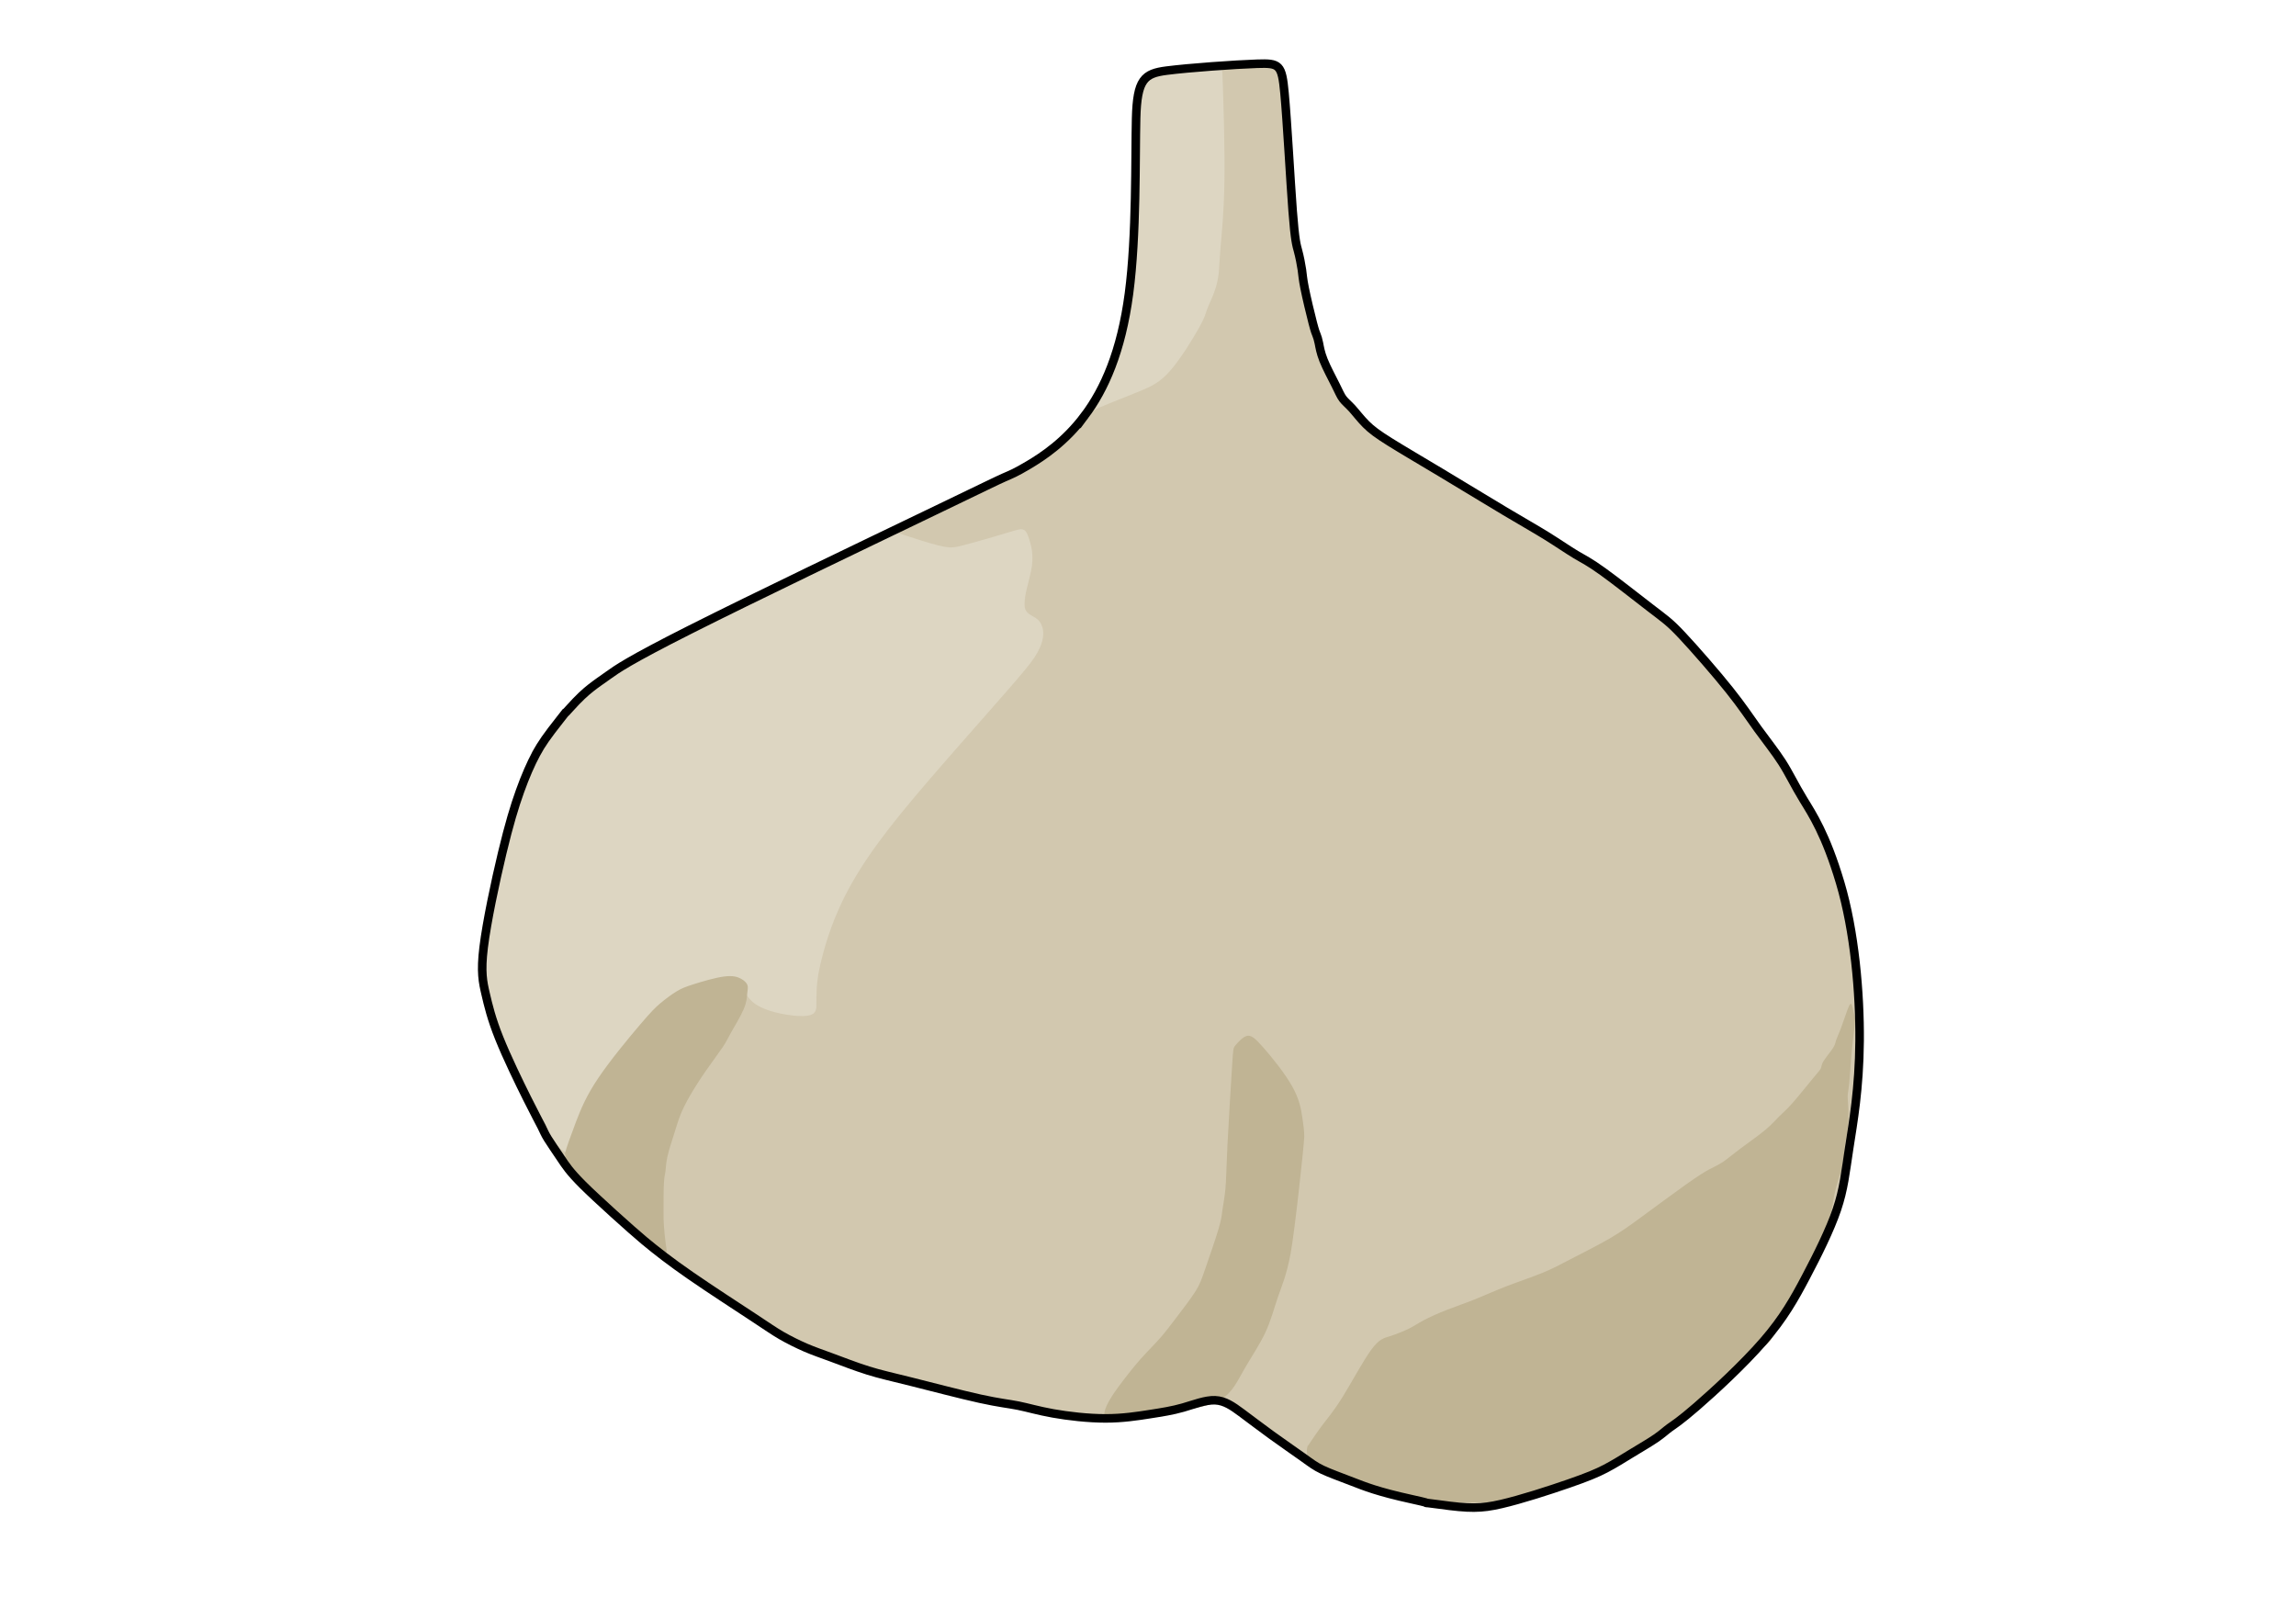
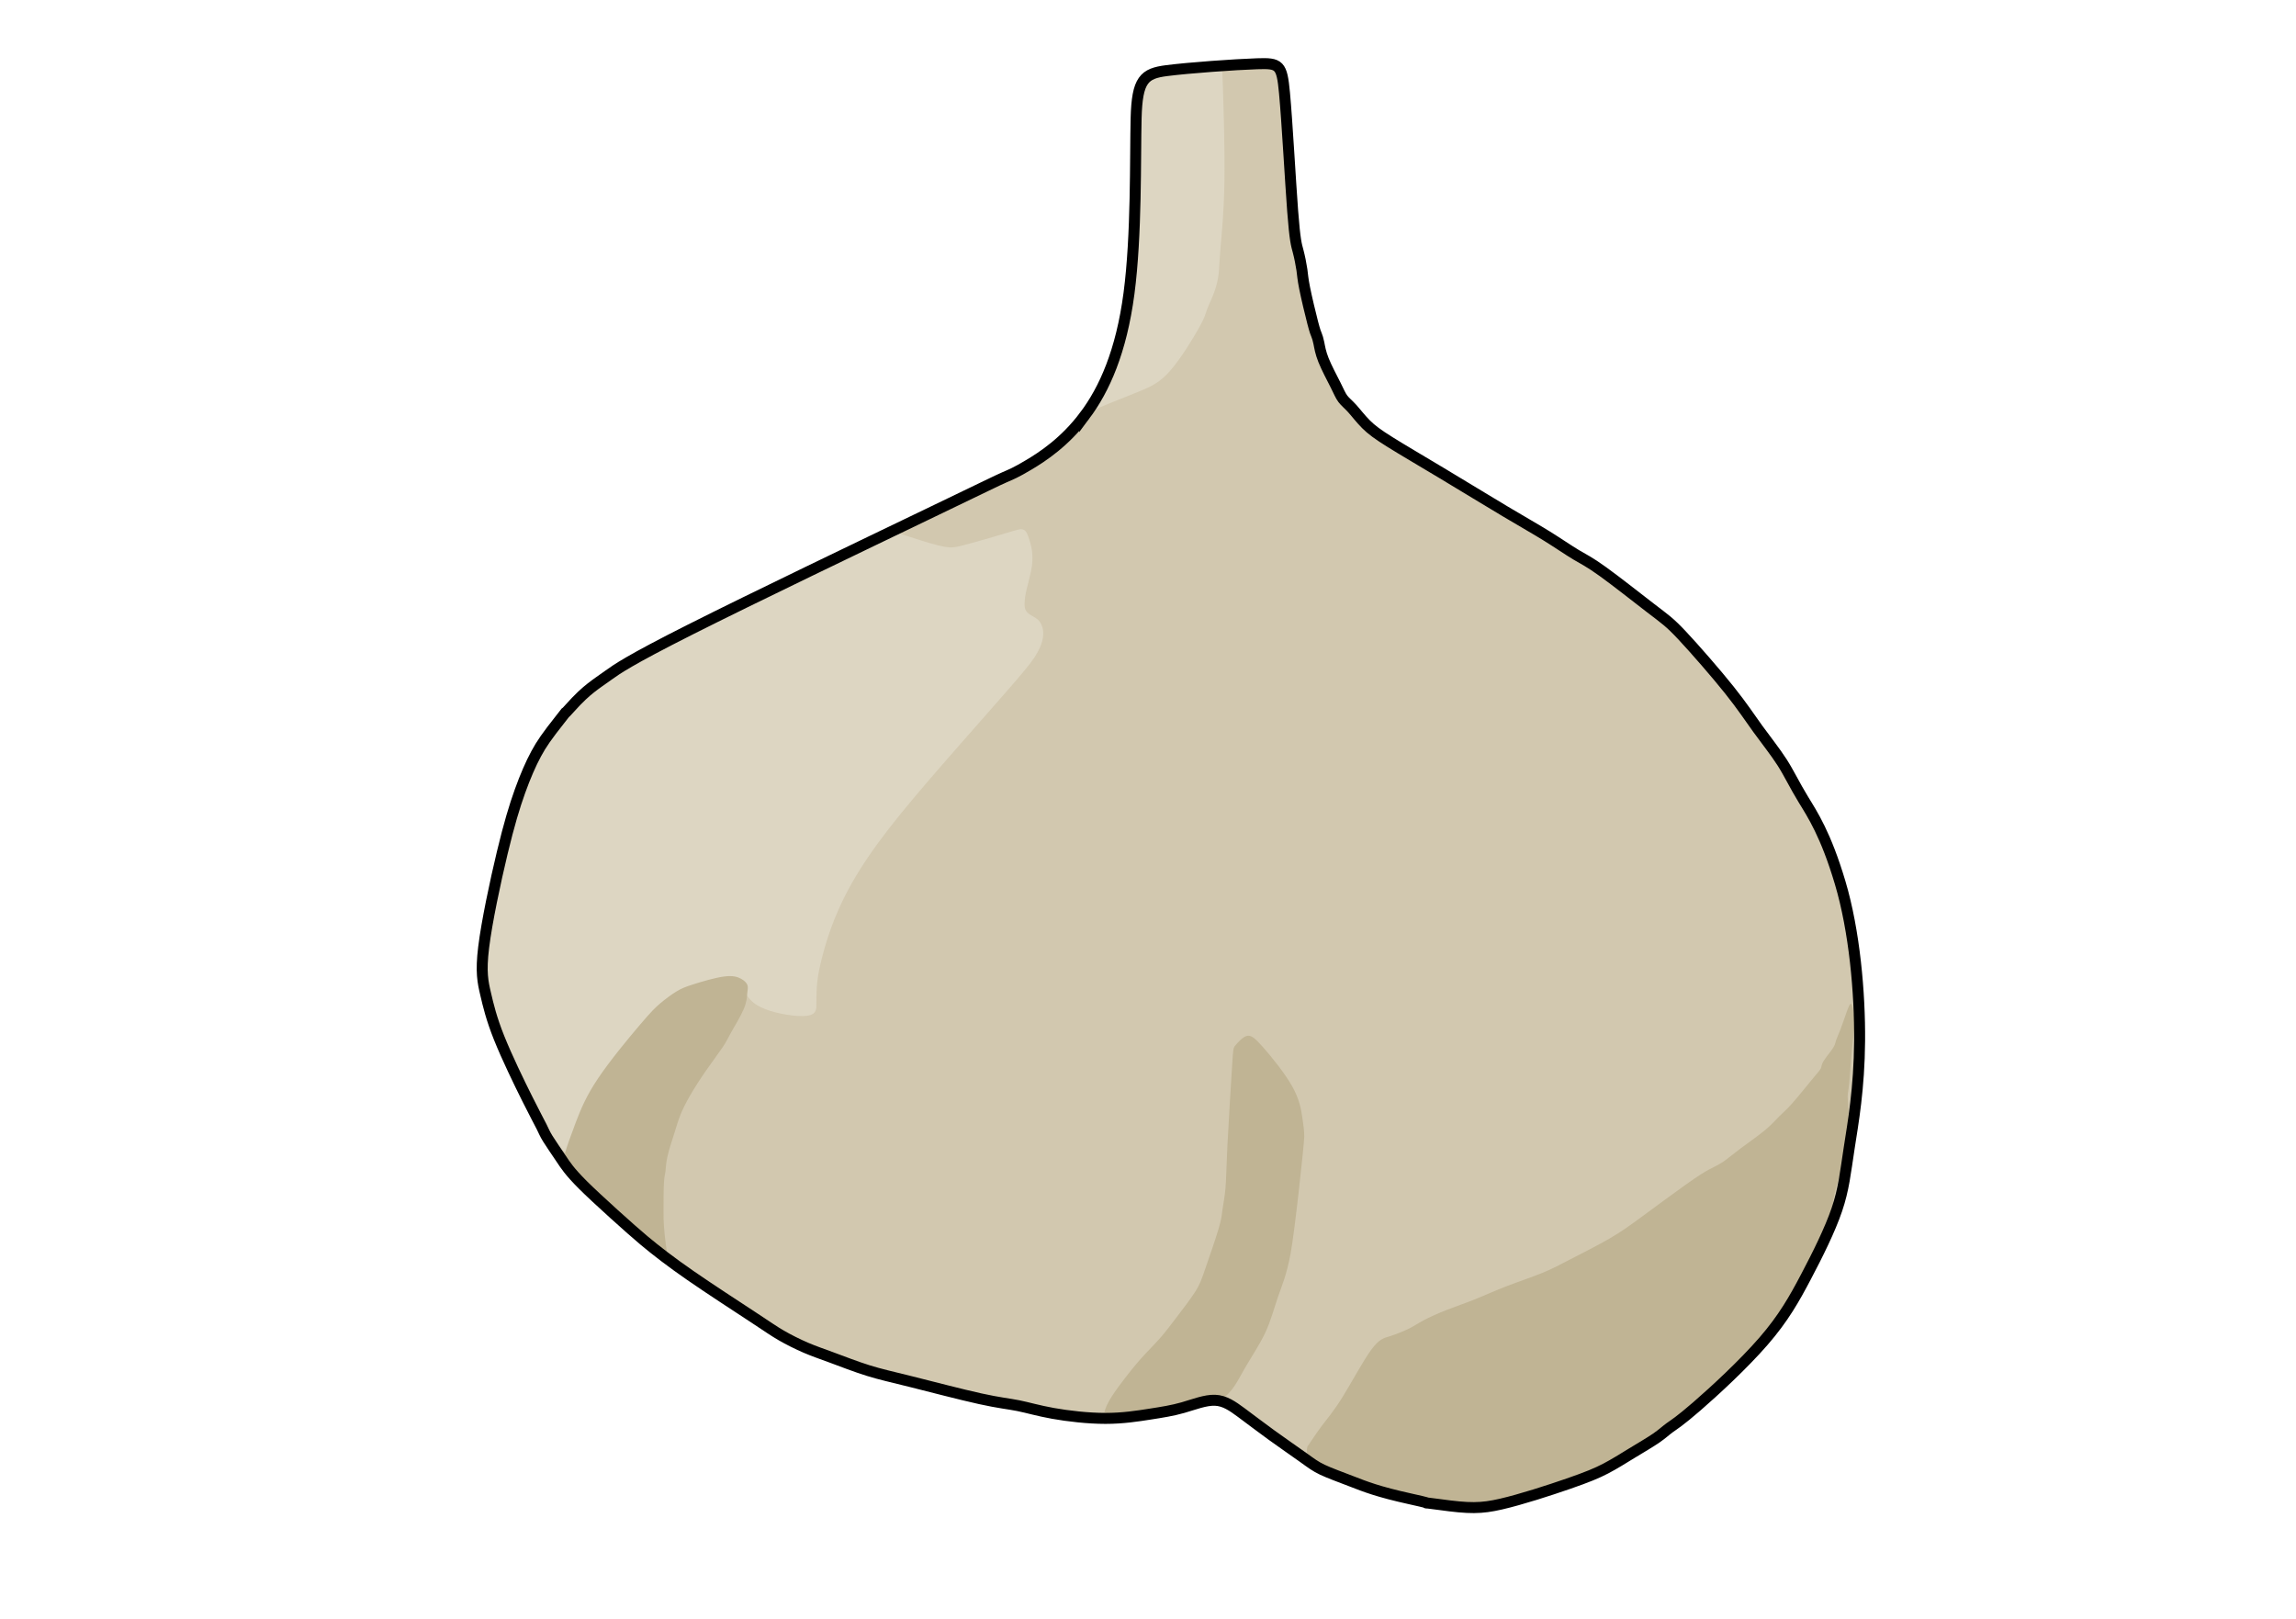
<svg xmlns="http://www.w3.org/2000/svg" version="1.1" id="svg1" width="793.6" height="559.36" viewBox="0 0 793.6 559.36">
  <defs id="defs1">
    </defs>
  <g id="g1">
    <path style="display:inline;fill:#d1c7ae;fill-opacity:0.992;stroke:none;stroke-width:1.89;stroke-dasharray:none;stroke-opacity:1" d="m 321.767,192.376 c 4.356,-5.814 8.097,-14.147 9.798,-27.028 1.701,-12.881 1.357,-30.069 1.572,-38.671 0.215,-8.602 1.787,-9.912 6.741,-10.546 4.954,-0.635 15.047,-1.355 19.997,-1.52 4.951,-0.165 5.462,0.176 6.049,6.474 0.587,6.297 1.294,19.385 1.803,26.073 0.509,6.688 0.85,7.54 1.191,8.82 0.341,1.279 0.682,2.985 0.853,4.179 0.171,1.194 0.171,1.876 0.597,4.008 0.426,2.132 1.279,5.714 1.791,7.675 0.512,1.961 0.682,2.303 0.853,2.729 0.171,0.426 0.341,0.938 0.512,1.791 0.171,0.853 0.341,2.047 1.023,3.752 0.682,1.706 1.876,3.923 2.644,5.458 0.768,1.535 1.109,2.388 1.62,3.07 0.512,0.682 1.194,1.194 2.047,2.132 0.853,0.938 1.876,2.303 3.07,3.496 1.194,1.194 2.558,2.217 5.336,3.951 2.778,1.734 6.441,3.871 11.323,6.798 4.882,2.927 10.154,6.158 14.144,8.535 3.991,2.377 6.72,3.912 9.193,5.447 2.473,1.535 4.69,3.07 6.396,4.093 1.706,1.023 2.9,1.535 5.965,3.749 3.066,2.214 7.101,5.414 10.46,7.996 3.359,2.582 4.212,3.094 7.027,6.092 2.815,2.998 7.522,8.403 10.455,12.083 2.933,3.68 4.468,6.068 6.259,8.541 1.791,2.473 3.838,5.032 5.373,7.419 1.535,2.388 2.737,4.993 4.705,8.217 1.968,3.224 4.944,7.673 8.13,18.375 3.185,10.701 4.385,24.375 4.3,34.981 -0.085,10.606 -1.439,18.056 -2.294,23.61 -0.855,5.554 -1.196,9.136 -2.729,13.653 -1.533,4.516 -4.251,9.953 -6.817,14.828 -2.566,4.875 -4.953,9.139 -9.411,14.277 -4.457,5.138 -10.828,11.005 -14.698,14.361 -3.87,3.356 -5.064,4.038 -6.002,4.72 -0.938,0.682 -1.62,1.364 -2.985,2.303 -1.364,0.938 -3.411,2.132 -5.373,3.326 -1.961,1.194 -3.838,2.388 -5.799,3.411 -1.961,1.023 -4.008,1.876 -8.24,3.343 -4.232,1.467 -10.433,3.478 -14.869,4.502 -4.436,1.024 -6.995,1.024 -13.634,0.1 -6.64,-0.924 1.238,0.434 -6.209,-1.197 -7.447,-1.631 -10.347,-2.825 -12.99,-3.848 -2.644,-1.023 -5.032,-1.876 -6.652,-2.644 -1.62,-0.768 -2.473,-1.45 -4.264,-2.729 -1.791,-1.279 -4.52,-3.155 -6.993,-4.946 -2.473,-1.791 -4.69,-3.496 -6.652,-4.946 -1.961,-1.45 -3.667,-2.644 -5.799,-2.729 -2.132,-0.085 -4.69,0.938 -7.078,1.62 -2.388,0.682 -4.605,1.023 -7.334,1.45 -2.729,0.426 -5.97,0.938 -9.807,0.938 -3.838,0 -8.272,-0.512 -11.598,-1.109 -3.326,-0.597 -5.543,-1.279 -7.675,-1.706 -2.132,-0.426 -4.179,-0.597 -8.443,-1.535 -4.264,-0.938 -10.745,-2.644 -15.18,-3.752 -4.435,-1.109 -6.822,-1.62 -9.551,-2.473 -2.729,-0.853 -5.799,-2.047 -8.102,-2.9 -2.303,-0.853 -3.838,-1.364 -5.628,-2.132 -1.791,-0.768 -3.838,-1.791 -5.458,-2.729 -1.62,-0.938 -2.814,-1.791 -6.311,-4.093 -3.496,-2.303 -9.295,-6.055 -13.73,-9.125 -4.435,-3.07 -7.505,-5.458 -10.247,-7.739 -2.743,-2.281 -10.567,-9.323 -13.549,-12.305 -2.982,-2.982 -3.834,-4.346 -4.858,-5.881 -1.023,-1.535 -2.217,-3.241 -2.9,-4.349 -0.682,-1.109 -0.853,-1.62 -1.364,-2.644 -0.512,-1.023 -1.364,-2.558 -3.155,-6.14 -1.791,-3.582 -4.52,-9.21 -6.225,-13.474 -1.706,-4.264 -2.388,-7.163 -2.985,-9.722 -0.597,-2.558 -1.109,-4.776 -0.426,-10.319 0.682,-5.543 2.558,-14.412 4.093,-20.808 1.535,-6.396 2.729,-10.319 3.928,-13.658 1.2,-3.339 2.385,-6.048 3.578,-8.263 1.193,-2.214 2.386,-3.92 5.286,-7.587 2.9,-3.667 -0.268,0.205 1.998,-2.328 2.266,-2.533 3.631,-3.727 4.825,-4.665 1.194,-0.938 2.217,-1.62 3.935,-2.846 1.718,-1.226 4.298,-3.118 17.991,-10.023 13.693,-6.906 38.831,-18.958 52.286,-25.43 13.455,-6.472 15.502,-7.496 17.101,-8.199 1.599,-0.704 2.388,-0.967 5.438,-2.783 3.05,-1.816 7.972,-5.041 12.328,-10.856 z" id="path7" transform="matrix(1.564348,0,0,1.564348,-128.4511,-157.2551)" />
    <path style="display:inline;fill:#c0b494;fill-opacity:1;stroke:none;stroke-width:1.89;stroke-opacity:1" d="m 354.337,336.173 c -0.256,4.093 -0.768,12.28 -1.023,17.482 -0.256,5.202 -0.256,7.419 -0.426,9.381 -0.171,1.961 -0.512,3.667 -0.682,4.861 -0.171,1.194 -0.171,1.876 -0.853,4.179 -0.682,2.303 -2.047,6.225 -2.9,8.699 -0.853,2.473 -1.194,3.496 -2.217,5.117 -1.023,1.62 -2.729,3.838 -4.093,5.628 -1.364,1.791 -2.388,3.155 -3.496,4.435 -1.109,1.279 -2.303,2.473 -3.496,3.752 -1.194,1.279 -2.388,2.644 -4.395,5.239 -2.008,2.595 -4.353,5.777 -4.606,7.695 -0.252,1.918 1.735,1.466 3.752,1.179 2.017,-0.287 3.663,-0.317 5.514,-0.518 1.851,-0.201 3.908,-0.572 6.918,-1.019 3.01,-0.447 6.972,-0.969 9.516,-2.495 2.543,-1.526 3.667,-4.056 5.168,-6.686 1.5,-2.629 3.376,-5.358 4.655,-8.087 1.279,-2.729 1.961,-5.458 2.814,-7.931 0.853,-2.473 1.876,-4.69 2.8,-9.646 0.924,-4.956 2.999,-24.327 2.999,-25.718 -2.1e-4,-1.391 -0.171,-2.585 -0.427,-4.29 -0.256,-1.706 -0.597,-3.923 -2.217,-6.822 -1.62,-2.9 -4.52,-6.481 -6.396,-8.613 -1.876,-2.132 -2.729,-2.814 -3.667,-2.558 -0.938,0.256 -1.961,1.45 -2.473,2.047 -0.512,0.597 -0.512,0.597 -0.768,4.69 z" id="path2" transform="matrix(1.564348,0,0,1.564348,-128.4511,-157.2551)" />
    <path style="display:inline;fill:#ddd6c2;fill-opacity:0.996;stroke:none;stroke-width:1.89;stroke-opacity:1" d="m 278.787,218.173 c 0.895,-0.237 1.398,-0.012 3.381,0.663 1.984,0.675 5.224,1.698 7.271,2.21 2.047,0.512 2.9,0.512 4.013,0.319 1.113,-0.192 6.43,-1.681 10.159,-2.806 3.729,-1.126 3.984,-1.227 4.628,-0.991 0.644,0.237 0.985,1.09 1.412,2.539 0.426,1.45 0.938,3.496 0.242,6.741 -0.696,3.245 -1.348,4.765 -1.403,7.156 -0.056,2.391 1.859,2.391 3.003,3.5 1.144,1.109 1.655,3.326 0.369,6.152 -1.286,2.826 -2.588,4.276 -15.544,18.986 -12.956,14.71 -19.352,22.296 -24.286,30.175 -4.934,7.879 -6.981,14.36 -8.09,18.539 -1.109,4.179 -1.279,6.055 -1.364,7.505 -0.085,1.45 -0.085,2.473 -0.085,3.582 0,1.109 0,2.303 -2.173,2.555 -2.173,0.252 -6.519,-0.437 -9.148,-1.494 -2.629,-1.057 -3.223,-1.984 -4.331,-3.358 -1.108,-1.374 -2.072,-2.18 -4,-1.728 -1.927,0.452 -4.667,2.126 -6.15,3.236 -1.482,1.11 -1.653,1.621 -1.824,2.133 -0.171,0.512 -0.341,1.023 -1.175,0.896 -0.833,-0.127 -2.33,-0.893 -3.389,-1.03 -1.059,-0.137 -1.681,0.354 -2.298,0.754 -0.617,0.401 -1.23,0.711 -1.962,1.377 -0.733,0.667 -1.585,1.69 -2.012,2.372 -0.426,0.682 -0.426,1.023 -1.279,2.217 -0.853,1.194 -2.558,3.241 -3.838,4.861 -1.279,1.62 -2.132,2.814 -2.558,3.496 -0.426,0.682 -0.426,0.853 -0.512,1.109 -0.085,0.256 -0.256,0.597 -0.682,1.194 -0.426,0.597 -1.109,1.45 -1.535,2.132 -0.426,0.682 -0.597,1.194 -1.343,4.168 -0.746,2.974 -2.068,8.411 -4.712,7.899 -2.644,-0.512 -6.609,-6.972 -9.008,-11.353 -2.398,-4.381 -3.23,-6.684 -3.923,-8.645 -0.693,-1.961 -1.247,-3.582 -1.844,-4.765 -0.597,-1.183 -1.237,-1.929 -1.812,-3.241 -0.576,-1.311 -1.087,-3.187 -1.343,-4.296 -0.256,-1.109 -0.256,-1.45 -0.426,-1.876 -0.171,-0.426 -0.512,-0.938 -0.682,-1.535 -0.171,-0.597 -0.171,-1.279 -0.256,-1.706 -0.085,-0.426 -0.256,-0.597 -0.085,-2.388 0.171,-1.791 0.682,-5.202 1.13,-8.112 0.448,-2.91 0.831,-5.319 1.087,-7.195 0.256,-1.876 0.384,-3.219 0.704,-4.914 0.32,-1.695 0.831,-3.742 1.428,-5.447 0.597,-1.706 1.279,-3.07 1.791,-4.435 0.512,-1.364 0.853,-2.729 1.098,-4.317 0.245,-1.588 0.394,-3.401 0.64,-4.562 0.245,-1.162 0.586,-1.674 0.757,-2.1 0.171,-0.426 0.171,-0.768 0.341,-1.194 0.171,-0.426 0.512,-0.938 0.682,-1.364 0.171,-0.426 0.171,-0.768 0.426,-1.45 0.256,-0.682 0.768,-1.706 1.023,-2.388 0.256,-0.682 0.256,-1.023 0.512,-1.535 0.256,-0.512 0.768,-1.194 1.929,-2.537 1.162,-1.343 2.974,-3.347 4.68,-5.117 1.706,-1.77 3.305,-3.305 4.957,-4.669 1.652,-1.364 3.358,-2.558 4.296,-3.326 0.938,-0.768 1.109,-1.109 1.791,-1.706 0.682,-0.597 1.876,-1.45 2.985,-2.303 1.109,-0.853 2.132,-1.706 3.582,-2.558 1.45,-0.853 3.326,-1.706 4.616,-2.207 1.29,-0.501 1.993,-0.65 2.974,-1.087 0.981,-0.437 2.239,-1.162 4.584,-2.324 2.345,-1.162 5.778,-2.761 8.091,-3.816 2.313,-1.055 3.507,-1.567 4.957,-2.079 1.45,-0.512 3.155,-1.023 6.055,-2.473 2.9,-1.45 6.993,-3.838 9.466,-5.202 2.473,-1.364 3.326,-1.706 4.69,-2.388 1.364,-0.682 3.241,-1.706 4.349,-2.217 1.109,-0.512 1.45,-0.512 2.196,-0.885 0.746,-0.373 1.884,-1.111 2.779,-1.348 z" id="path6" transform="matrix(1.564348,0,0,1.564348,-128.4511,-157.2551)" />
    <path style="display:inline;fill:#c0b494;fill-opacity:1;stroke:none;stroke-width:1.89;stroke-opacity:1" d="m 207.119,357.559 c -0.401,-1.26 0.11,-2.113 0.11,-2.113 0,0 -0.512,0.853 -0.235,-0.229 0.276,-1.082 1.237,-3.802 2.356,-6.733 1.12,-2.931 2.314,-5.83 4.957,-9.753 2.644,-3.923 6.737,-8.869 9.21,-11.769 2.473,-2.9 3.326,-3.752 4.417,-4.677 1.091,-0.925 2.456,-1.949 3.582,-2.644 1.126,-0.695 1.979,-1.036 3.855,-1.633 1.876,-0.597 4.776,-1.45 6.737,-1.706 1.961,-0.256 2.985,0.085 3.742,0.501 0.757,0.416 1.247,0.906 1.418,1.418 0.171,0.512 0.021,1.045 -0.053,1.823 -0.075,0.778 -0.075,1.802 -0.757,3.422 -0.682,1.62 -2.047,3.838 -2.814,5.202 -0.768,1.364 -0.938,1.876 -1.791,3.155 -0.853,1.279 -2.388,3.326 -3.735,5.26 -1.347,1.934 -2.578,3.869 -3.526,5.509 -0.948,1.641 -1.577,2.898 -2.104,4.209 -0.527,1.31 -0.868,2.504 -1.38,4.125 -0.512,1.62 -1.194,3.667 -1.535,5.202 -0.341,1.535 -0.341,2.558 -0.426,3.241 -0.085,0.682 -0.256,1.023 -0.341,2.558 -0.085,1.535 -0.085,4.264 -0.085,6.047 0,1.783 0,2.15 0.085,3.424 0.085,1.274 0.256,2.98 0.431,4.193 0.175,1.213 0.325,1.811 -0.096,1.749 -0.421,-0.062 -1.444,-0.915 -2.894,-2.024 -1.45,-1.109 -3.326,-2.473 -6.08,-4.709 -2.754,-2.236 -6.386,-5.344 -8.859,-7.732 -2.473,-2.388 -3.788,-4.056 -4.189,-5.316 z" id="path3" transform="matrix(1.564348,0,0,1.564348,-128.4511,-157.2551)" />
    <path style="display:inline;fill:#c0b494;fill-opacity:1;stroke:none;stroke-width:1.89;stroke-opacity:1" d="m 370.881,421.452 c -0.085,-1.023 0.256,-1.706 0.256,-1.706 0,0 -0.341,0.682 0.085,0.085 0.426,-0.597 1.62,-2.473 2.9,-4.179 1.279,-1.706 2.644,-3.241 4.605,-6.396 1.961,-3.155 4.52,-7.931 6.311,-10.404 1.791,-2.473 2.814,-2.644 4.179,-3.07 1.364,-0.426 3.07,-1.109 4.264,-1.706 1.194,-0.597 1.876,-1.109 3.155,-1.791 1.279,-0.682 3.155,-1.535 5.117,-2.303 1.961,-0.768 4.008,-1.45 6.14,-2.303 2.132,-0.853 4.349,-1.876 6.993,-2.9 2.644,-1.023 5.714,-2.047 8.016,-2.985 2.303,-0.938 3.838,-1.791 6.311,-3.07 2.473,-1.279 5.884,-2.985 8.528,-4.52 2.644,-1.535 4.52,-2.9 7.419,-5.032 2.9,-2.132 6.822,-5.032 9.466,-6.908 2.644,-1.876 4.008,-2.729 5.117,-3.326 1.109,-0.597 1.961,-0.938 2.985,-1.62 1.023,-0.682 2.217,-1.706 3.923,-2.985 1.706,-1.279 3.923,-2.814 5.458,-4.093 1.535,-1.279 2.388,-2.303 3.155,-3.07 0.768,-0.768 1.45,-1.279 2.814,-2.814 1.364,-1.535 3.411,-4.093 4.605,-5.543 1.194,-1.45 1.535,-1.791 1.706,-2.132 0.171,-0.341 0.171,-0.682 0.341,-1.109 0.171,-0.426 0.512,-0.938 1.023,-1.62 0.512,-0.682 1.194,-1.535 1.535,-2.132 0.341,-0.597 0.341,-0.938 0.512,-1.45 0.171,-0.512 0.512,-1.194 0.938,-2.303 0.426,-1.109 0.938,-2.644 1.364,-3.838 0.426,-1.194 0.768,-2.047 1.023,-1.876 0.256,0.171 0.426,1.364 0.597,2.047 0.171,0.682 0.341,0.853 0.256,2.047 -0.085,1.194 -0.426,3.411 -0.682,6.055 -0.256,2.644 -0.426,5.714 -0.597,7.419 -0.171,1.706 -0.341,2.047 -0.341,2.9 0,0.853 0.171,2.217 0.171,3.838 0,1.62 -0.171,3.496 -0.341,4.605 -0.171,1.109 -0.341,1.45 -0.426,2.132 -0.085,0.682 -0.085,1.706 -0.171,2.388 -0.085,0.682 -0.256,1.023 -0.341,1.535 -0.085,0.512 -0.085,1.194 -0.171,1.62 -0.085,0.426 -0.256,0.597 -0.597,1.62 -0.341,1.023 -0.853,2.9 -1.109,4.179 -0.256,1.279 -0.256,1.961 -0.597,3.326 -0.341,1.364 -1.023,3.411 -1.706,5.202 -0.682,1.791 -1.364,3.326 -1.876,4.349 -0.512,1.023 -0.853,1.535 -1.023,1.961 -0.171,0.426 -0.171,0.768 -0.341,1.023 -0.171,0.256 -0.512,0.426 -0.682,0.682 -0.171,0.256 -0.171,0.597 -0.341,1.023 -0.171,0.426 -0.512,0.938 -1.279,2.558 -0.768,1.62 -1.961,4.349 -2.814,6.055 -0.853,1.706 -1.364,2.388 -1.876,3.241 -0.512,0.853 -1.023,1.876 -1.535,2.558 -0.512,0.682 -1.023,1.023 -2.047,1.961 -1.023,0.938 -2.558,2.473 -3.582,3.411 -1.023,0.938 -1.535,1.279 -1.961,1.706 -0.426,0.426 -0.768,0.938 -1.62,1.706 -0.853,0.768 -2.217,1.791 -3.241,2.729 -1.023,0.938 -1.706,1.791 -2.985,2.9 -1.279,1.109 -3.155,2.473 -4.52,3.582 -1.364,1.109 -2.217,1.961 -3.582,2.985 -1.364,1.023 -3.241,2.217 -4.776,3.241 -1.535,1.023 -2.729,1.876 -3.752,2.473 -1.023,0.597 -1.876,0.938 -3.411,1.706 -1.535,0.768 -3.752,1.961 -7.263,3.299 -3.511,1.338 -7.709,2.633 -12.405,3.645 -4.695,1.012 0.011,0.432 -12.525,0.432 -12.536,0 -1.215,1.695 -11.481,-1.199 -10.266,-2.894 -7.195,-1.53 -9.519,-2.361 -2.324,-0.831 -3.902,-1.13 -5.884,-1.663 -1.983,-0.533 -4.371,-1.301 -5.82,-2.367 -1.45,-1.066 -1.961,-2.43 -2.047,-3.454 z" id="path4" transform="matrix(1.564348,0,0,1.564348,-128.4511,-157.2551)" />
    <path style="display:inline;fill:#ddd6c2;fill-opacity:1;stroke:none;stroke-width:1.89;stroke-opacity:1" d="m 352.306,119.584 c 0.15,4.635 0.451,13.904 0.345,20.927 -0.106,7.023 -0.617,11.798 -0.873,14.868 -0.256,3.07 -0.256,4.435 -0.426,5.799 -0.171,1.364 -0.512,2.729 -1.023,4.093 -0.512,1.364 -1.194,2.729 -1.535,3.667 -0.341,0.938 -0.341,1.45 -1.706,3.923 -1.364,2.473 -4.093,6.908 -6.396,9.551 -2.303,2.644 -4.179,3.496 -6.859,4.597 -2.68,1.101 -6.543,2.595 -8.472,3.43 -1.93,0.835 -1.93,1 -1.93,1.17 -0.341,-0.171 -0.682,-0.341 -0.768,-0.597 -0.085,-0.256 0.085,-0.597 0.412,-1.204 0.326,-0.607 0.809,-1.481 1.387,-2.339 0.578,-0.858 1.25,-1.702 2.38,-4.646 1.129,-2.945 2.715,-7.991 3.749,-12.034 1.034,-4.043 1.517,-7.083 1.672,-8.773 0.156,-1.691 -0.015,-2.032 -0.1,-3.055 -0.085,-1.023 -0.085,-2.729 -0.085,-4.861 0,-2.132 0,-4.69 0.085,-6.567 0.085,-1.876 0.256,-3.07 0.328,-11.616 0.072,-8.546 0.069,-10.729 2.15,-15.404 2.082,-4.675 6.26,-4.984 8.795,-5.174 2.536,-0.19 3.429,-0.26 4.608,-0.306 1.179,-0.045 2.645,-0.065 3.377,-0.075 0.733,-0.01 0.733,-0.01 0.883,4.625 z" id="path5" transform="matrix(1.564348,0,0,1.564348,-128.4511,-157.2551)" />
-     <path style="display:inline;fill:none;stroke:#000000;stroke-width:1.89;stroke-opacity:1" d="m 321.767,192.376 c 4.356,-5.814 8.097,-14.147 9.798,-27.028 1.701,-12.881 1.357,-30.069 1.572,-38.671 0.215,-8.602 1.787,-9.912 6.741,-10.546 4.954,-0.635 15.047,-1.355 19.997,-1.52 4.951,-0.165 5.462,0.176 6.049,6.474 0.587,6.297 1.294,19.385 1.803,26.073 0.509,6.688 0.85,7.54 1.191,8.82 0.341,1.279 0.682,2.985 0.853,4.179 0.171,1.194 0.171,1.876 0.597,4.008 0.426,2.132 1.279,5.714 1.791,7.675 0.512,1.961 0.682,2.303 0.853,2.729 0.171,0.426 0.341,0.938 0.512,1.791 0.171,0.853 0.341,2.047 1.023,3.752 0.682,1.706 1.876,3.923 2.644,5.458 0.768,1.535 1.109,2.388 1.62,3.07 0.512,0.682 1.194,1.194 2.047,2.132 0.853,0.938 1.876,2.303 3.07,3.496 1.194,1.194 2.558,2.217 5.336,3.951 2.778,1.734 6.441,3.871 11.323,6.798 4.882,2.927 10.154,6.158 14.144,8.535 3.991,2.377 6.72,3.912 9.193,5.447 2.473,1.535 4.69,3.07 6.396,4.093 1.706,1.023 2.9,1.535 5.965,3.749 3.066,2.214 7.101,5.414 10.46,7.996 3.359,2.582 4.212,3.094 7.027,6.092 2.815,2.998 7.522,8.403 10.455,12.083 2.933,3.68 4.468,6.068 6.259,8.541 1.791,2.473 3.838,5.032 5.373,7.419 1.535,2.388 2.737,4.993 4.705,8.217 1.968,3.224 4.944,7.673 8.13,18.375 3.185,10.701 4.385,24.375 4.3,34.981 -0.085,10.606 -1.439,18.056 -2.294,23.61 -0.855,5.554 -1.196,9.136 -2.729,13.653 -1.533,4.516 -4.251,9.953 -6.817,14.828 -2.566,4.875 -4.953,9.139 -9.411,14.277 -4.457,5.138 -10.828,11.005 -14.698,14.361 -3.87,3.356 -5.064,4.038 -6.002,4.72 -0.938,0.682 -1.62,1.364 -2.985,2.303 -1.364,0.938 -3.411,2.132 -5.373,3.326 -1.961,1.194 -3.838,2.388 -5.799,3.411 -1.961,1.023 -4.008,1.876 -8.24,3.343 -4.232,1.467 -10.433,3.478 -14.869,4.502 -4.436,1.024 -6.995,1.024 -13.634,0.1 -6.64,-0.924 1.238,0.434 -6.209,-1.197 -7.447,-1.631 -10.347,-2.825 -12.99,-3.848 -2.644,-1.023 -5.032,-1.876 -6.652,-2.644 -1.62,-0.768 -2.473,-1.45 -4.264,-2.729 -1.791,-1.279 -4.52,-3.155 -6.993,-4.946 -2.473,-1.791 -4.69,-3.496 -6.652,-4.946 -1.961,-1.45 -3.667,-2.644 -5.799,-2.729 -2.132,-0.085 -4.69,0.938 -7.078,1.62 -2.388,0.682 -4.605,1.023 -7.334,1.45 -2.729,0.426 -5.97,0.938 -9.807,0.938 -3.838,0 -8.272,-0.512 -11.598,-1.109 -3.326,-0.597 -5.543,-1.279 -7.675,-1.706 -2.132,-0.426 -4.179,-0.597 -8.443,-1.535 -4.264,-0.938 -10.745,-2.644 -15.18,-3.752 -4.435,-1.109 -6.822,-1.62 -9.551,-2.473 -2.729,-0.853 -5.799,-2.047 -8.102,-2.9 -2.303,-0.853 -3.838,-1.364 -5.628,-2.132 -1.791,-0.768 -3.838,-1.791 -5.458,-2.729 -1.62,-0.938 -2.814,-1.791 -6.311,-4.093 -3.496,-2.303 -9.295,-6.055 -13.73,-9.125 -4.435,-3.07 -7.505,-5.458 -10.247,-7.739 -2.743,-2.281 -10.567,-9.323 -13.549,-12.305 -2.982,-2.982 -3.834,-4.346 -4.858,-5.881 -1.023,-1.535 -2.217,-3.241 -2.9,-4.349 -0.682,-1.109 -0.853,-1.62 -1.364,-2.644 -0.512,-1.023 -1.364,-2.558 -3.155,-6.14 -1.791,-3.582 -4.52,-9.21 -6.225,-13.474 -1.706,-4.264 -2.388,-7.163 -2.985,-9.722 -0.597,-2.558 -1.109,-4.776 -0.426,-10.319 0.682,-5.543 2.558,-14.412 4.093,-20.808 1.535,-6.396 2.729,-10.319 3.928,-13.658 1.2,-3.339 2.385,-6.048 3.578,-8.263 1.193,-2.214 2.386,-3.92 5.286,-7.587 2.9,-3.667 -0.268,0.205 1.998,-2.328 2.266,-2.533 3.631,-3.727 4.825,-4.665 1.194,-0.938 2.217,-1.62 3.935,-2.846 1.718,-1.226 4.298,-3.118 17.991,-10.023 13.693,-6.906 38.831,-18.958 52.286,-25.43 13.455,-6.472 15.502,-7.496 17.101,-8.199 1.599,-0.704 2.388,-0.967 5.438,-2.783 3.05,-1.816 7.972,-5.041 12.328,-10.856 z" id="path1" transform="matrix(1.564348,0,0,1.564348,-128.4511,-157.2551)" />
+     <path style="display:inline;fill:none;stroke:#000000;stroke-width:2.424;stroke-opacity:1;stroke-dasharray:none" d="m 321.767,192.376 c 4.356,-5.814 8.097,-14.147 9.798,-27.028 1.701,-12.881 1.357,-30.069 1.572,-38.671 0.215,-8.602 1.787,-9.912 6.741,-10.546 4.954,-0.635 15.047,-1.355 19.997,-1.52 4.951,-0.165 5.462,0.176 6.049,6.474 0.587,6.297 1.294,19.385 1.803,26.073 0.509,6.688 0.85,7.54 1.191,8.82 0.341,1.279 0.682,2.985 0.853,4.179 0.171,1.194 0.171,1.876 0.597,4.008 0.426,2.132 1.279,5.714 1.791,7.675 0.512,1.961 0.682,2.303 0.853,2.729 0.171,0.426 0.341,0.938 0.512,1.791 0.171,0.853 0.341,2.047 1.023,3.752 0.682,1.706 1.876,3.923 2.644,5.458 0.768,1.535 1.109,2.388 1.62,3.07 0.512,0.682 1.194,1.194 2.047,2.132 0.853,0.938 1.876,2.303 3.07,3.496 1.194,1.194 2.558,2.217 5.336,3.951 2.778,1.734 6.441,3.871 11.323,6.798 4.882,2.927 10.154,6.158 14.144,8.535 3.991,2.377 6.72,3.912 9.193,5.447 2.473,1.535 4.69,3.07 6.396,4.093 1.706,1.023 2.9,1.535 5.965,3.749 3.066,2.214 7.101,5.414 10.46,7.996 3.359,2.582 4.212,3.094 7.027,6.092 2.815,2.998 7.522,8.403 10.455,12.083 2.933,3.68 4.468,6.068 6.259,8.541 1.791,2.473 3.838,5.032 5.373,7.419 1.535,2.388 2.737,4.993 4.705,8.217 1.968,3.224 4.944,7.673 8.13,18.375 3.185,10.701 4.385,24.375 4.3,34.981 -0.085,10.606 -1.439,18.056 -2.294,23.61 -0.855,5.554 -1.196,9.136 -2.729,13.653 -1.533,4.516 -4.251,9.953 -6.817,14.828 -2.566,4.875 -4.953,9.139 -9.411,14.277 -4.457,5.138 -10.828,11.005 -14.698,14.361 -3.87,3.356 -5.064,4.038 -6.002,4.72 -0.938,0.682 -1.62,1.364 -2.985,2.303 -1.364,0.938 -3.411,2.132 -5.373,3.326 -1.961,1.194 -3.838,2.388 -5.799,3.411 -1.961,1.023 -4.008,1.876 -8.24,3.343 -4.232,1.467 -10.433,3.478 -14.869,4.502 -4.436,1.024 -6.995,1.024 -13.634,0.1 -6.64,-0.924 1.238,0.434 -6.209,-1.197 -7.447,-1.631 -10.347,-2.825 -12.99,-3.848 -2.644,-1.023 -5.032,-1.876 -6.652,-2.644 -1.62,-0.768 -2.473,-1.45 -4.264,-2.729 -1.791,-1.279 -4.52,-3.155 -6.993,-4.946 -2.473,-1.791 -4.69,-3.496 -6.652,-4.946 -1.961,-1.45 -3.667,-2.644 -5.799,-2.729 -2.132,-0.085 -4.69,0.938 -7.078,1.62 -2.388,0.682 -4.605,1.023 -7.334,1.45 -2.729,0.426 -5.97,0.938 -9.807,0.938 -3.838,0 -8.272,-0.512 -11.598,-1.109 -3.326,-0.597 -5.543,-1.279 -7.675,-1.706 -2.132,-0.426 -4.179,-0.597 -8.443,-1.535 -4.264,-0.938 -10.745,-2.644 -15.18,-3.752 -4.435,-1.109 -6.822,-1.62 -9.551,-2.473 -2.729,-0.853 -5.799,-2.047 -8.102,-2.9 -2.303,-0.853 -3.838,-1.364 -5.628,-2.132 -1.791,-0.768 -3.838,-1.791 -5.458,-2.729 -1.62,-0.938 -2.814,-1.791 -6.311,-4.093 -3.496,-2.303 -9.295,-6.055 -13.73,-9.125 -4.435,-3.07 -7.505,-5.458 -10.247,-7.739 -2.743,-2.281 -10.567,-9.323 -13.549,-12.305 -2.982,-2.982 -3.834,-4.346 -4.858,-5.881 -1.023,-1.535 -2.217,-3.241 -2.9,-4.349 -0.682,-1.109 -0.853,-1.62 -1.364,-2.644 -0.512,-1.023 -1.364,-2.558 -3.155,-6.14 -1.791,-3.582 -4.52,-9.21 -6.225,-13.474 -1.706,-4.264 -2.388,-7.163 -2.985,-9.722 -0.597,-2.558 -1.109,-4.776 -0.426,-10.319 0.682,-5.543 2.558,-14.412 4.093,-20.808 1.535,-6.396 2.729,-10.319 3.928,-13.658 1.2,-3.339 2.385,-6.048 3.578,-8.263 1.193,-2.214 2.386,-3.92 5.286,-7.587 2.9,-3.667 -0.268,0.205 1.998,-2.328 2.266,-2.533 3.631,-3.727 4.825,-4.665 1.194,-0.938 2.217,-1.62 3.935,-2.846 1.718,-1.226 4.298,-3.118 17.991,-10.023 13.693,-6.906 38.831,-18.958 52.286,-25.43 13.455,-6.472 15.502,-7.496 17.101,-8.199 1.599,-0.704 2.388,-0.967 5.438,-2.783 3.05,-1.816 7.972,-5.041 12.328,-10.856 z" id="path1" transform="matrix(1.564348,0,0,1.564348,-128.4511,-157.2551)" />
  </g>
</svg>
